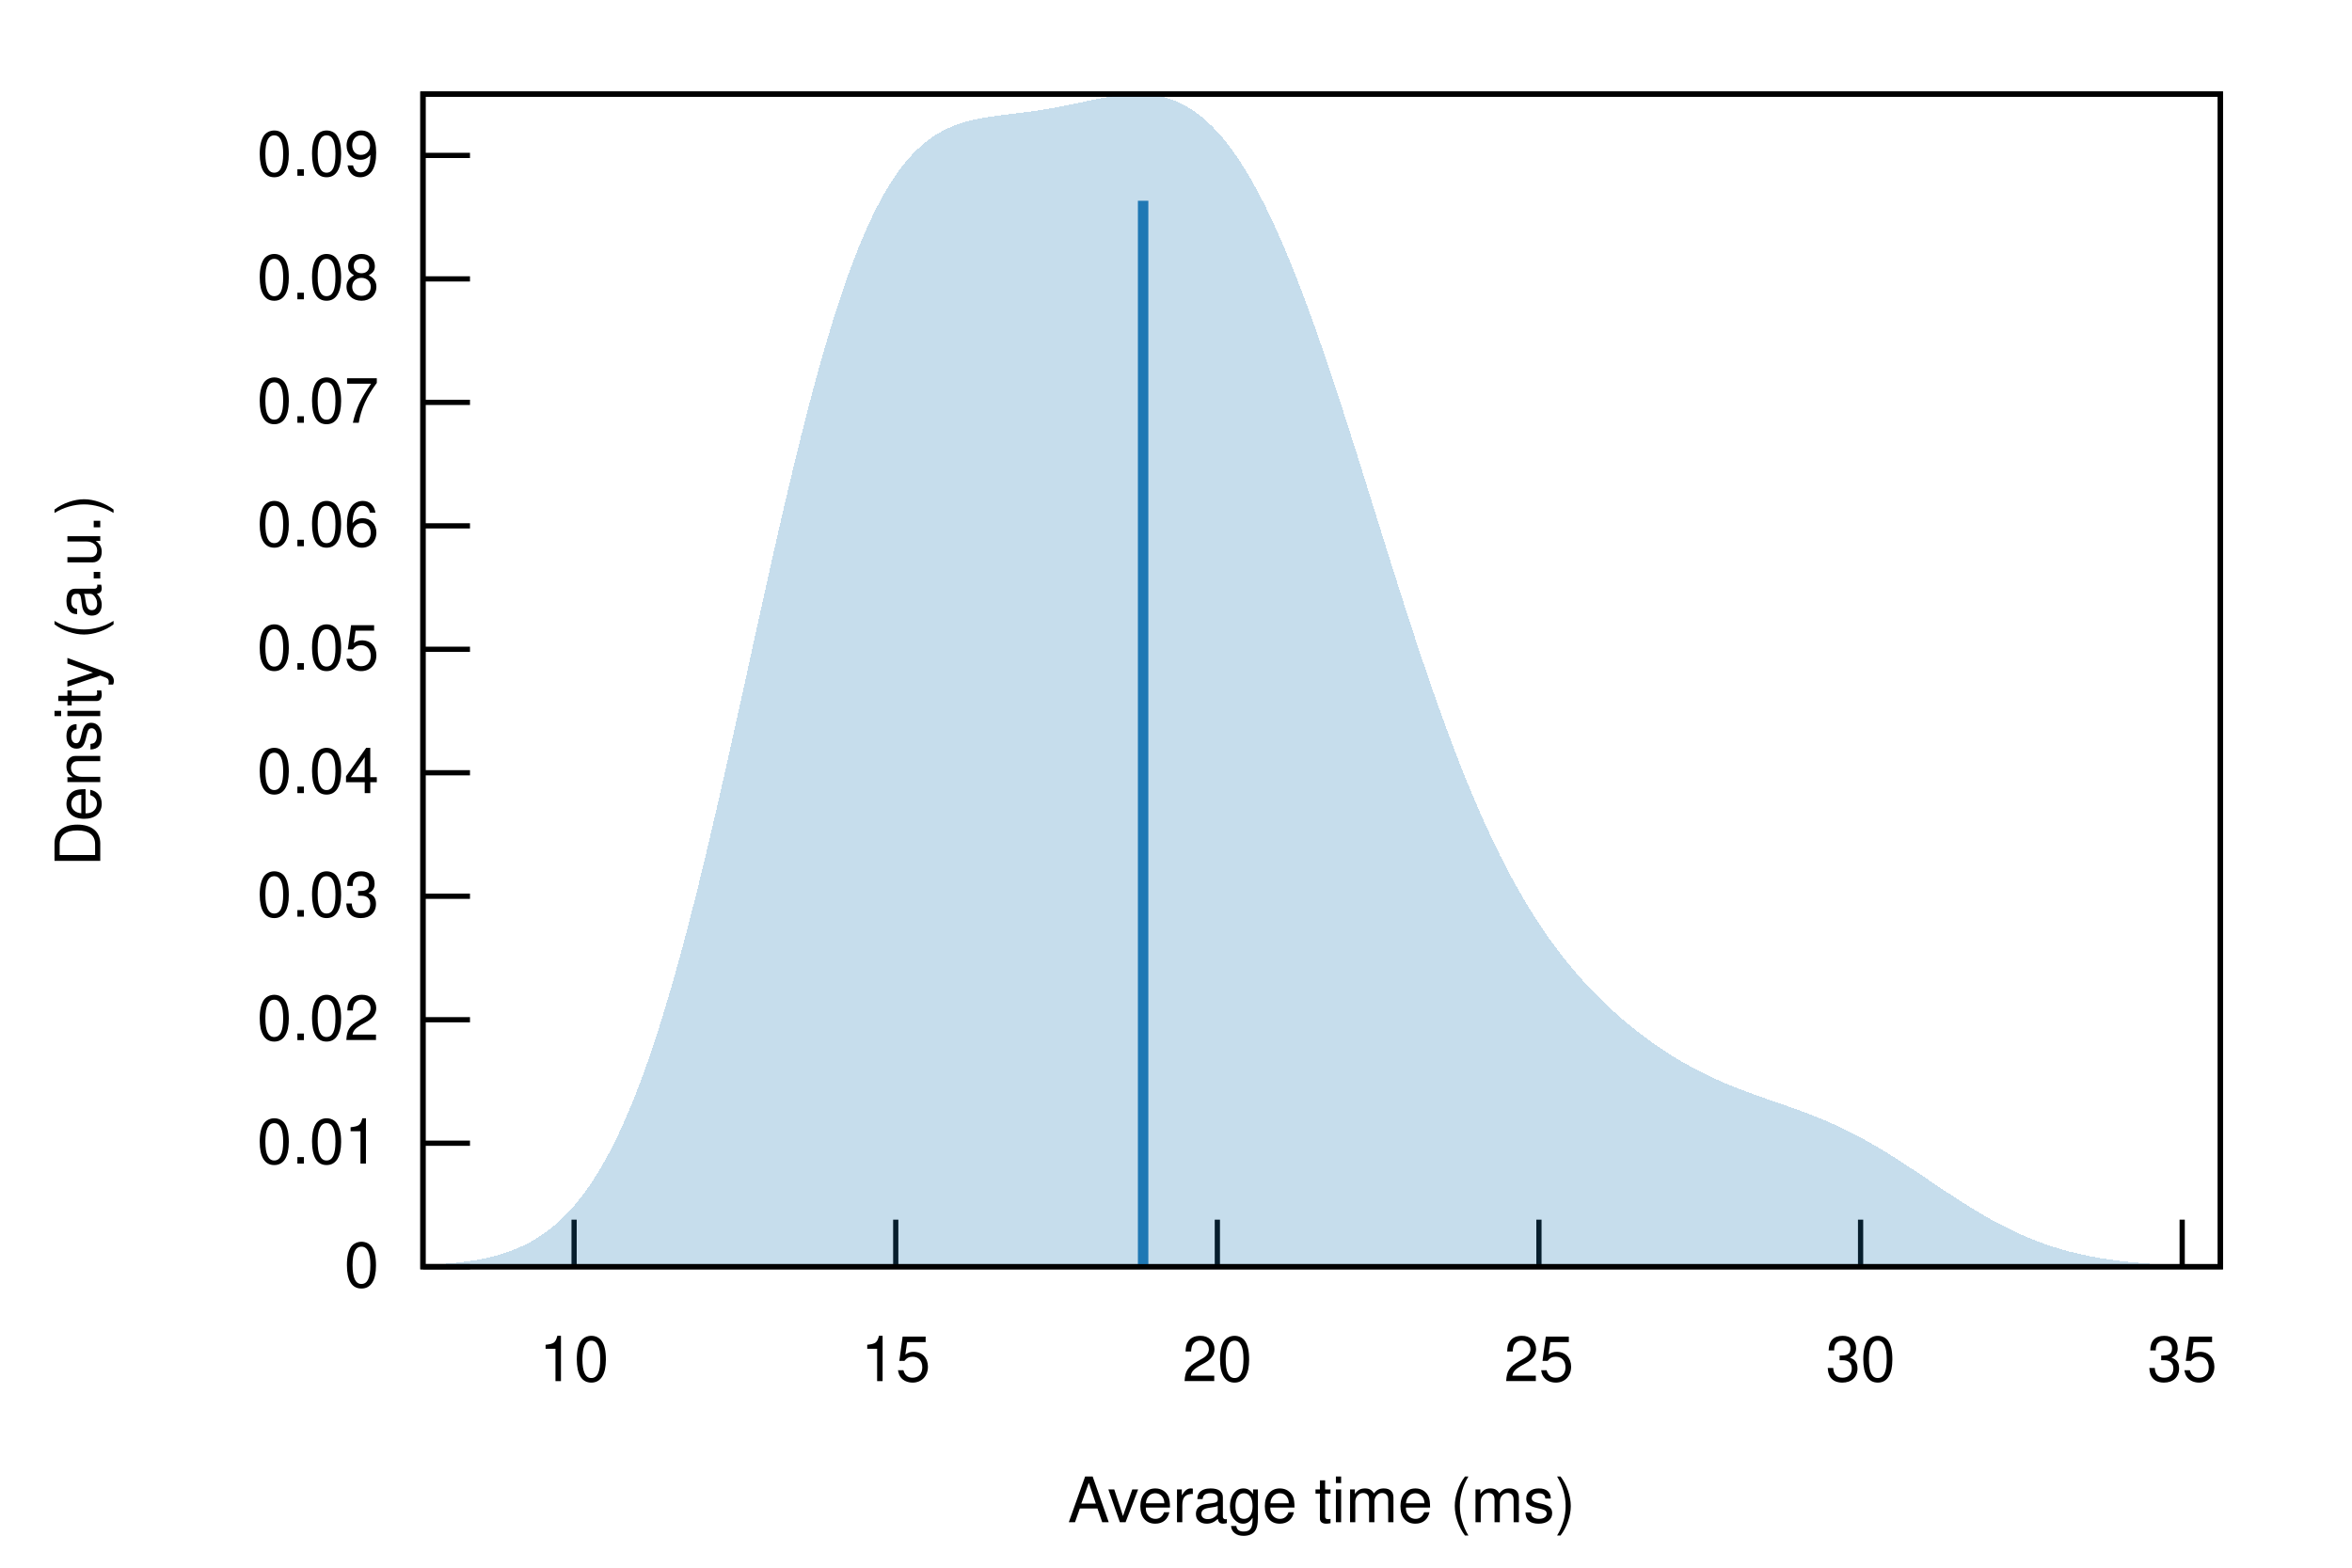
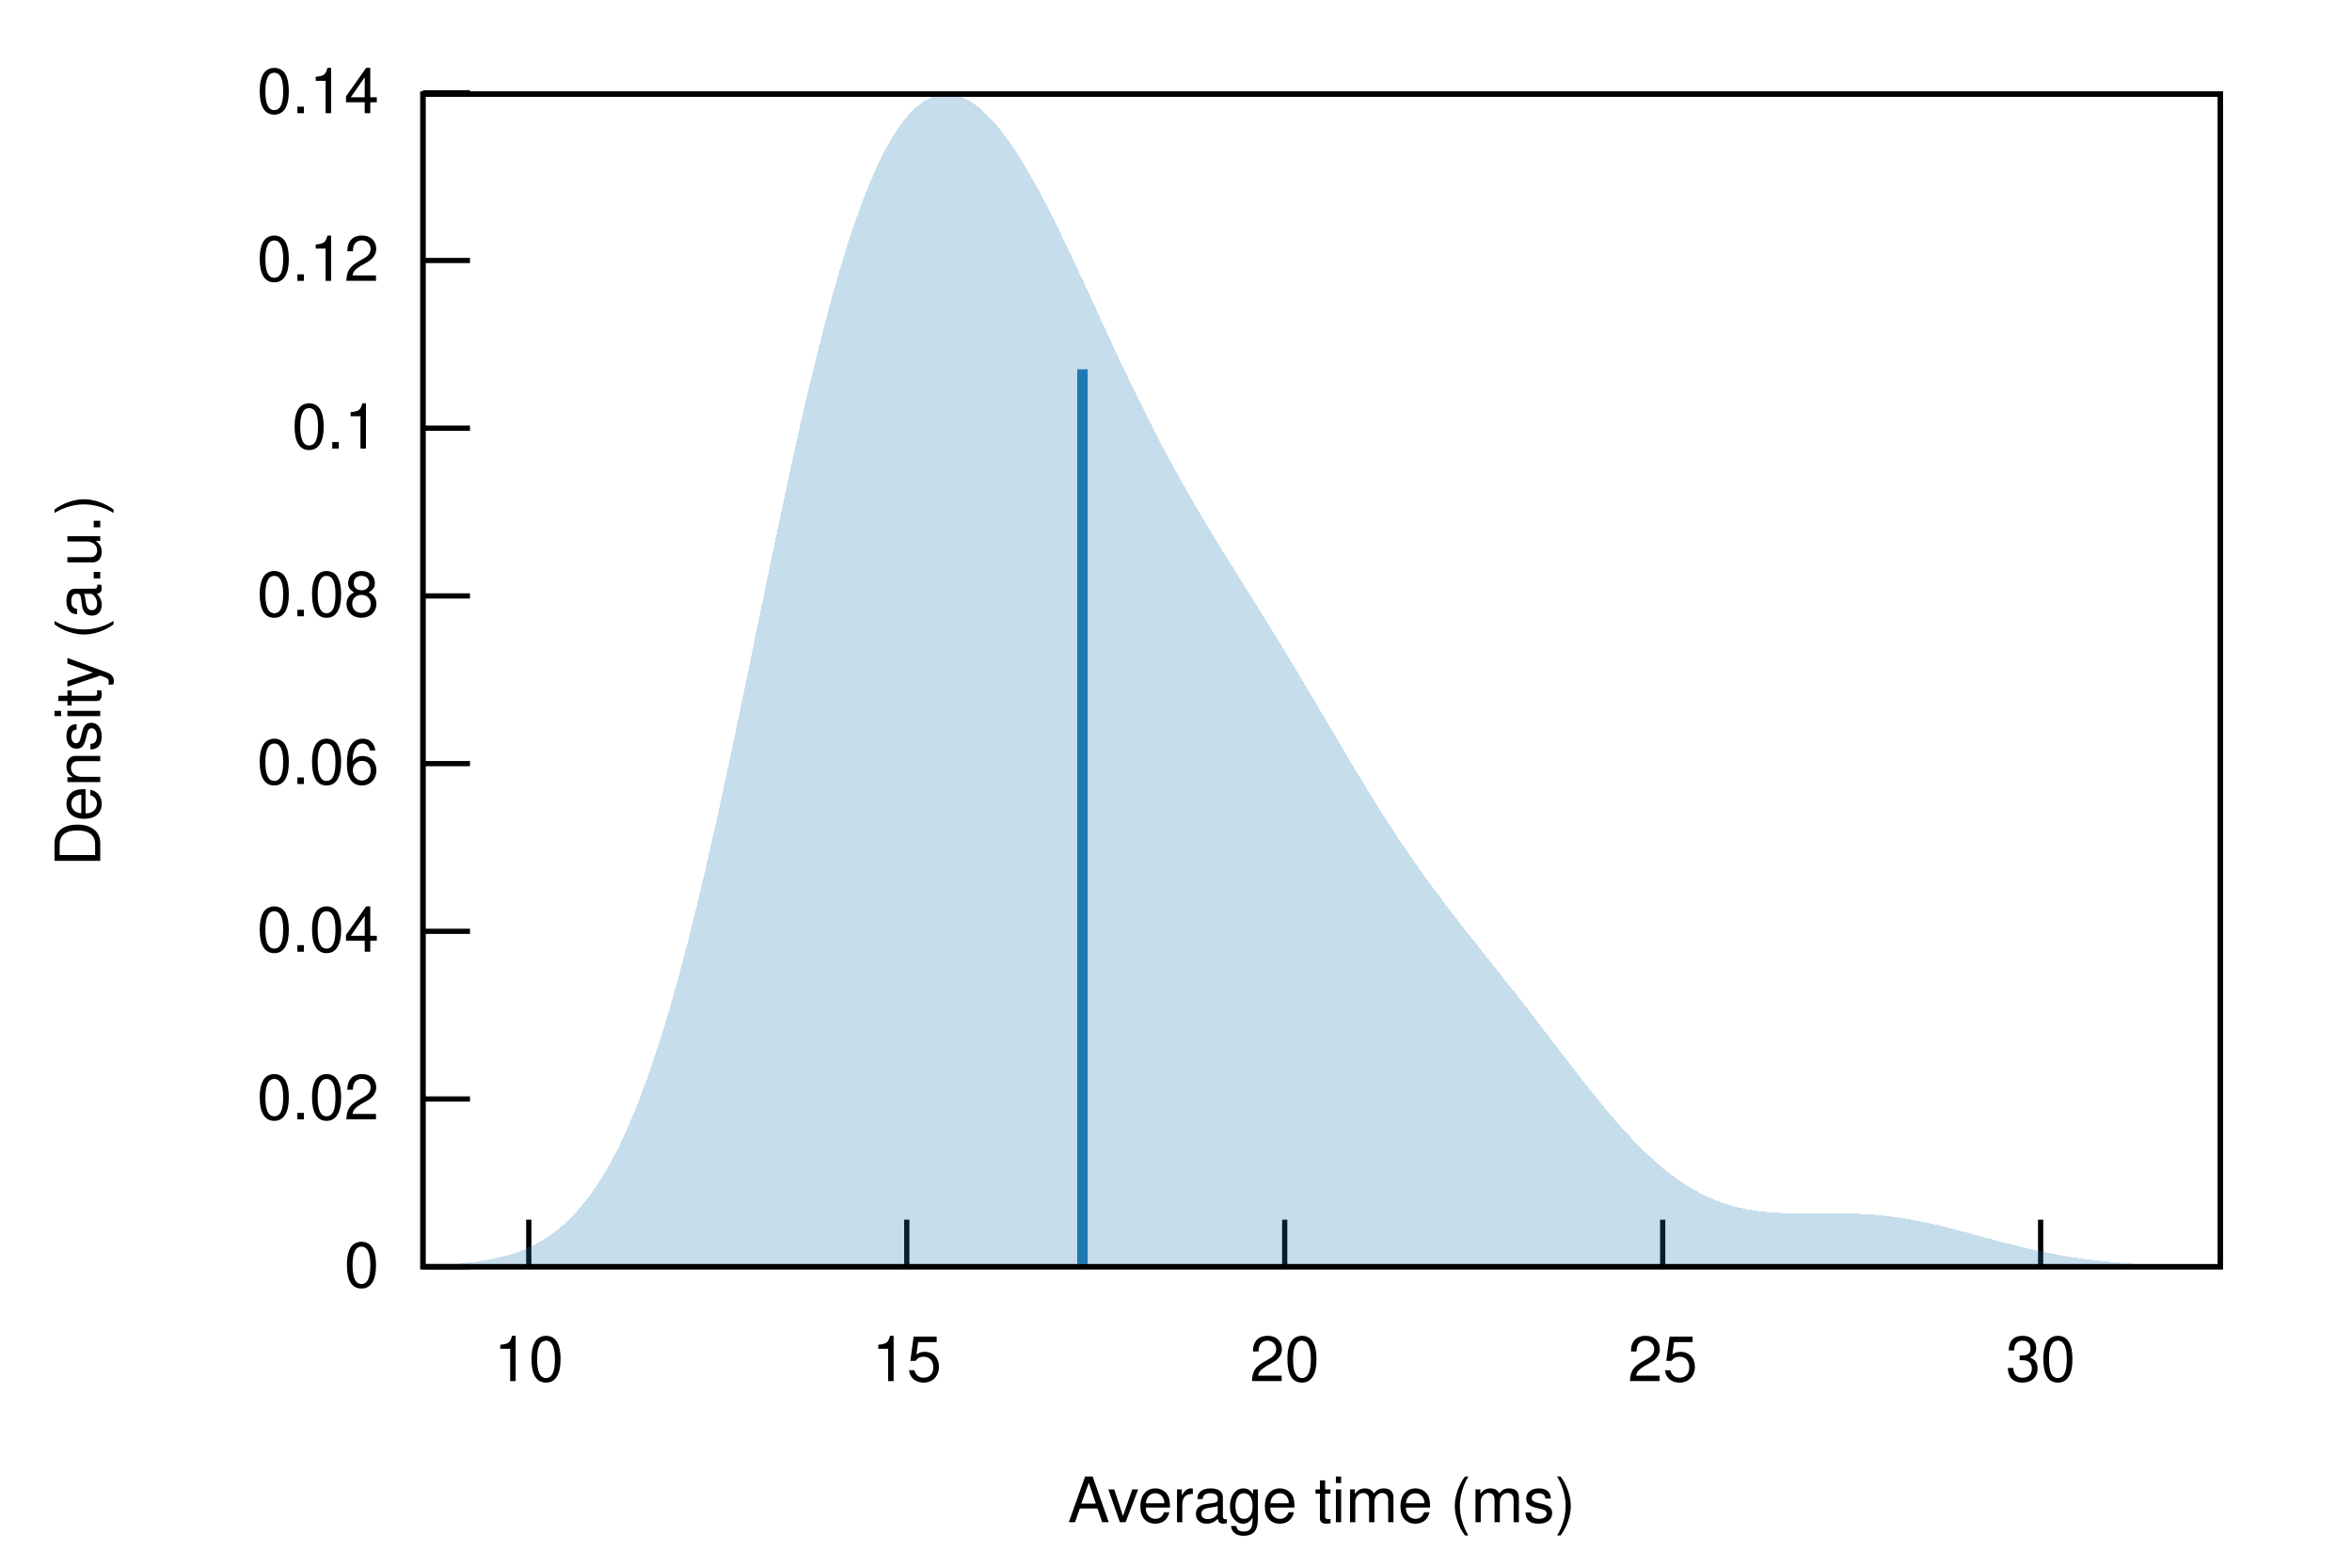
<svg xmlns="http://www.w3.org/2000/svg" xmlns:xlink="http://www.w3.org/1999/xlink" viewBox="0 0 450 300">
  <g id="gnuplot_canvas">
    <rect x="0" y="0" width="450" height="300" fill="none" />
    <defs>
      <circle id="gpDot" r="0.5" stroke-width="0.5" stroke="currentColor" />
      <path id="gpPt0" stroke-width="0.222" stroke="currentColor" d="M-1,0 h2 M0,-1 v2" />
      <path id="gpPt1" stroke-width="0.222" stroke="currentColor" d="M-1,-1 L1,1 M1,-1 L-1,1" />
      <path id="gpPt2" stroke-width="0.222" stroke="currentColor" d="M-1,0 L1,0 M0,-1 L0,1 M-1,-1 L1,1 M-1,1 L1,-1" />
      <rect id="gpPt3" stroke-width="0.222" stroke="currentColor" x="-1" y="-1" width="2" height="2" />
      <rect id="gpPt4" stroke-width="0.222" stroke="currentColor" fill="currentColor" x="-1" y="-1" width="2" height="2" />
      <circle id="gpPt5" stroke-width="0.222" stroke="currentColor" cx="0" cy="0" r="1" />
      <use xlink:href="#gpPt5" id="gpPt6" fill="currentColor" stroke="none" />
      <path id="gpPt7" stroke-width="0.222" stroke="currentColor" d="M0,-1.33 L-1.33,0.67 L1.33,0.67 z" />
      <use xlink:href="#gpPt7" id="gpPt8" fill="currentColor" stroke="none" />
      <use xlink:href="#gpPt7" id="gpPt9" stroke="currentColor" transform="rotate(180)" />
      <use xlink:href="#gpPt9" id="gpPt10" fill="currentColor" stroke="none" />
      <use xlink:href="#gpPt3" id="gpPt11" stroke="currentColor" transform="rotate(45)" />
      <use xlink:href="#gpPt11" id="gpPt12" fill="currentColor" stroke="none" />
      <path id="gpPt13" stroke-width="0.222" stroke="currentColor" d="M0,1.330 L1.265,0.411 L0.782,-1.067 L-0.782,-1.076 L-1.265,0.411 z" />
      <use xlink:href="#gpPt13" id="gpPt14" fill="currentColor" stroke="none" />
      <filter id="textbox" filterUnits="objectBoundingBox" x="0" y="0" height="1" width="1">
        <feFlood flood-color="white" flood-opacity="1" result="bgnd" />
        <feComposite in="SourceGraphic" in2="bgnd" operator="atop" />
      </filter>
      <filter id="greybox" filterUnits="objectBoundingBox" x="0" y="0" height="1" width="1">
        <feFlood flood-color="lightgrey" flood-opacity="1" result="grey" />
        <feComposite in="SourceGraphic" in2="grey" operator="atop" />
      </filter>
    </defs>
    <g fill="none" color="white" stroke="currentColor" stroke-width="1.00" stroke-linecap="butt" stroke-linejoin="miter">
</g>
    <g fill="none" color="black" stroke="currentColor" stroke-width="1.00" stroke-linecap="butt" stroke-linejoin="miter">
      <path stroke="black" d="M80.92,242.40 L89.92,242.40  " />
      <g transform="translate(72.53,246.30)" stroke="none" fill="black" font-family="Helvetica" font-size="12.00" text-anchor="end">
        <text>
          <tspan font-family="Helvetica"> 0</tspan>
        </text>
      </g>
    </g>
    <g fill="none" color="black" stroke="currentColor" stroke-width="1.00" stroke-linecap="butt" stroke-linejoin="miter">
-       <path stroke="black" d="M80.92,218.77 L89.92,218.77  " />
-       <g transform="translate(72.53,222.67)" stroke="none" fill="black" font-family="Helvetica" font-size="12.00" text-anchor="end">
-         <text>
-           <tspan font-family="Helvetica"> 0.01</tspan>
-         </text>
-       </g>
-     </g>
-     <g fill="none" color="black" stroke="currentColor" stroke-width="1.00" stroke-linecap="butt" stroke-linejoin="miter">
-       <path stroke="black" d="M80.92,195.14 L89.92,195.14  " />
-       <g transform="translate(72.53,199.04)" stroke="none" fill="black" font-family="Helvetica" font-size="12.00" text-anchor="end">
+       <path stroke="black" d="M80.92,210.31 L89.92,210.31  " />
+       <g transform="translate(72.53,214.21)" stroke="none" fill="black" font-family="Helvetica" font-size="12.00" text-anchor="end">
        <text>
          <tspan font-family="Helvetica"> 0.02</tspan>
        </text>
      </g>
    </g>
    <g fill="none" color="black" stroke="currentColor" stroke-width="1.00" stroke-linecap="butt" stroke-linejoin="miter">
-       <path stroke="black" d="M80.92,171.51 L89.92,171.51  " />
-       <g transform="translate(72.53,175.41)" stroke="none" fill="black" font-family="Helvetica" font-size="12.00" text-anchor="end">
-         <text>
-           <tspan font-family="Helvetica"> 0.03</tspan>
-         </text>
-       </g>
-     </g>
-     <g fill="none" color="black" stroke="currentColor" stroke-width="1.00" stroke-linecap="butt" stroke-linejoin="miter">
-       <path stroke="black" d="M80.92,147.88 L89.92,147.88  " />
-       <g transform="translate(72.53,151.78)" stroke="none" fill="black" font-family="Helvetica" font-size="12.00" text-anchor="end">
+       <path stroke="black" d="M80.92,178.22 L89.92,178.22  " />
+       <g transform="translate(72.53,182.12)" stroke="none" fill="black" font-family="Helvetica" font-size="12.00" text-anchor="end">
        <text>
          <tspan font-family="Helvetica"> 0.04</tspan>
        </text>
      </g>
    </g>
    <g fill="none" color="black" stroke="currentColor" stroke-width="1.00" stroke-linecap="butt" stroke-linejoin="miter">
-       <path stroke="black" d="M80.92,124.25 L89.92,124.25  " />
-       <g transform="translate(72.53,128.15)" stroke="none" fill="black" font-family="Helvetica" font-size="12.00" text-anchor="end">
-         <text>
-           <tspan font-family="Helvetica"> 0.05</tspan>
-         </text>
-       </g>
-     </g>
-     <g fill="none" color="black" stroke="currentColor" stroke-width="1.00" stroke-linecap="butt" stroke-linejoin="miter">
-       <path stroke="black" d="M80.92,100.63 L89.92,100.63  " />
-       <g transform="translate(72.53,104.53)" stroke="none" fill="black" font-family="Helvetica" font-size="12.00" text-anchor="end">
+       <path stroke="black" d="M80.92,146.13 L89.92,146.13  " />
+       <g transform="translate(72.53,150.03)" stroke="none" fill="black" font-family="Helvetica" font-size="12.00" text-anchor="end">
        <text>
          <tspan font-family="Helvetica"> 0.06</tspan>
        </text>
      </g>
    </g>
    <g fill="none" color="black" stroke="currentColor" stroke-width="1.00" stroke-linecap="butt" stroke-linejoin="miter">
-       <path stroke="black" d="M80.92,77.00 L89.92,77.00  " />
-       <g transform="translate(72.53,80.90)" stroke="none" fill="black" font-family="Helvetica" font-size="12.00" text-anchor="end">
-         <text>
-           <tspan font-family="Helvetica"> 0.07</tspan>
-         </text>
-       </g>
-     </g>
-     <g fill="none" color="black" stroke="currentColor" stroke-width="1.00" stroke-linecap="butt" stroke-linejoin="miter">
-       <path stroke="black" d="M80.92,53.37 L89.92,53.37  " />
-       <g transform="translate(72.53,57.27)" stroke="none" fill="black" font-family="Helvetica" font-size="12.00" text-anchor="end">
+       <path stroke="black" d="M80.92,114.04 L89.92,114.04  " />
+       <g transform="translate(72.53,117.94)" stroke="none" fill="black" font-family="Helvetica" font-size="12.00" text-anchor="end">
        <text>
          <tspan font-family="Helvetica"> 0.08</tspan>
        </text>
      </g>
    </g>
    <g fill="none" color="black" stroke="currentColor" stroke-width="1.00" stroke-linecap="butt" stroke-linejoin="miter">
-       <path stroke="black" d="M80.92,29.74 L89.92,29.74  " />
-       <g transform="translate(72.53,33.64)" stroke="none" fill="black" font-family="Helvetica" font-size="12.00" text-anchor="end">
+       <path stroke="black" d="M80.92,81.94 L89.92,81.94  " />
+       <g transform="translate(72.53,85.84)" stroke="none" fill="black" font-family="Helvetica" font-size="12.00" text-anchor="end">
        <text>
-           <tspan font-family="Helvetica"> 0.09</tspan>
+           <tspan font-family="Helvetica"> 0.1</tspan>
        </text>
      </g>
    </g>
    <g fill="none" color="black" stroke="currentColor" stroke-width="1.00" stroke-linecap="butt" stroke-linejoin="miter">
-       <path stroke="black" d="M109.84,242.40 L109.84,233.40  " />
-       <g transform="translate(109.84,264.30)" stroke="none" fill="black" font-family="Helvetica" font-size="12.00" text-anchor="middle">
+       <path stroke="black" d="M80.92,49.85 L89.92,49.85  " />
+       <g transform="translate(72.53,53.75)" stroke="none" fill="black" font-family="Helvetica" font-size="12.00" text-anchor="end">
+         <text>
+           <tspan font-family="Helvetica"> 0.12</tspan>
+         </text>
+       </g>
+     </g>
+     <g fill="none" color="black" stroke="currentColor" stroke-width="1.00" stroke-linecap="butt" stroke-linejoin="miter">
+       <path stroke="black" d="M80.92,17.76 L89.92,17.76  " />
+       <g transform="translate(72.53,21.66)" stroke="none" fill="black" font-family="Helvetica" font-size="12.00" text-anchor="end">
+         <text>
+           <tspan font-family="Helvetica"> 0.14</tspan>
+         </text>
+       </g>
+     </g>
+     <g fill="none" color="black" stroke="currentColor" stroke-width="1.00" stroke-linecap="butt" stroke-linejoin="miter">
+       <path stroke="black" d="M101.17,242.40 L101.17,233.40  " />
+       <g transform="translate(101.17,264.30)" stroke="none" fill="black" font-family="Helvetica" font-size="12.00" text-anchor="middle">
        <text>
          <tspan font-family="Helvetica"> 10</tspan>
        </text>
      </g>
    </g>
    <g fill="none" color="black" stroke="currentColor" stroke-width="1.00" stroke-linecap="butt" stroke-linejoin="miter">
-       <path stroke="black" d="M171.38,242.40 L171.38,233.40  " />
-       <g transform="translate(171.38,264.30)" stroke="none" fill="black" font-family="Helvetica" font-size="12.00" text-anchor="middle">
+       <path stroke="black" d="M173.49,242.40 L173.49,233.40  " />
+       <g transform="translate(173.49,264.30)" stroke="none" fill="black" font-family="Helvetica" font-size="12.00" text-anchor="middle">
        <text>
          <tspan font-family="Helvetica"> 15</tspan>
        </text>
      </g>
    </g>
    <g fill="none" color="black" stroke="currentColor" stroke-width="1.00" stroke-linecap="butt" stroke-linejoin="miter">
-       <path stroke="black" d="M232.91,242.40 L232.91,233.40  " />
-       <g transform="translate(232.91,264.30)" stroke="none" fill="black" font-family="Helvetica" font-size="12.00" text-anchor="middle">
+       <path stroke="black" d="M245.80,242.40 L245.80,233.40  " />
+       <g transform="translate(245.80,264.30)" stroke="none" fill="black" font-family="Helvetica" font-size="12.00" text-anchor="middle">
        <text>
          <tspan font-family="Helvetica"> 20</tspan>
        </text>
      </g>
    </g>
    <g fill="none" color="black" stroke="currentColor" stroke-width="1.00" stroke-linecap="butt" stroke-linejoin="miter">
-       <path stroke="black" d="M294.44,242.40 L294.44,233.40  " />
-       <g transform="translate(294.44,264.30)" stroke="none" fill="black" font-family="Helvetica" font-size="12.00" text-anchor="middle">
+       <path stroke="black" d="M318.12,242.40 L318.12,233.40  " />
+       <g transform="translate(318.12,264.30)" stroke="none" fill="black" font-family="Helvetica" font-size="12.00" text-anchor="middle">
        <text>
          <tspan font-family="Helvetica"> 25</tspan>
        </text>
      </g>
    </g>
    <g fill="none" color="black" stroke="currentColor" stroke-width="1.00" stroke-linecap="butt" stroke-linejoin="miter">
-       <path stroke="black" d="M355.98,242.40 L355.98,233.40  " />
-       <g transform="translate(355.98,264.30)" stroke="none" fill="black" font-family="Helvetica" font-size="12.00" text-anchor="middle">
+       <path stroke="black" d="M390.43,242.40 L390.43,233.40  " />
+       <g transform="translate(390.43,264.30)" stroke="none" fill="black" font-family="Helvetica" font-size="12.00" text-anchor="middle">
        <text>
          <tspan font-family="Helvetica"> 30</tspan>
-         </text>
-       </g>
-     </g>
-     <g fill="none" color="black" stroke="currentColor" stroke-width="1.00" stroke-linecap="butt" stroke-linejoin="miter">
-       <path stroke="black" d="M417.51,242.40 L417.51,233.40  " />
-       <g transform="translate(417.51,264.30)" stroke="none" fill="black" font-family="Helvetica" font-size="12.00" text-anchor="middle">
-         <text>
-           <tspan font-family="Helvetica"> 35</tspan>
        </text>
      </g>
    </g>
    <g fill="none" color="black" stroke="currentColor" stroke-width="1.00" stroke-linecap="butt" stroke-linejoin="miter">
</g>
    <g fill="none" color="black" stroke="currentColor" stroke-width="1.00" stroke-linecap="butt" stroke-linejoin="miter">
      <path stroke="black" d="M80.92,18.01 L80.92,242.40 L424.82,242.40 L424.82,18.01 L80.92,18.01 Z  " />
    </g>
    <g fill="none" color="black" stroke="currentColor" stroke-width="1.00" stroke-linecap="butt" stroke-linejoin="miter">
</g>
    <g id="gnuplot_plot_1">
      <g fill="none" color="black" stroke="currentColor" stroke-width="1.00" stroke-linecap="butt" stroke-linejoin="miter">
        <g stroke="none" shape-rendering="crispEdges">
-           <polygon fill="rgb( 31, 120, 180)" fill-opacity="0.25" points="80.92,242.12 81.61,242.08 82.30,242.05 82.99,242.01 83.68,241.96 84.37,241.92 85.06,241.86 85.74,241.80 86.43,241.74 87.12,241.67 87.81,241.60 88.50,241.51 89.19,241.42 89.88,241.32 90.57,241.21 91.26,241.10 91.95,240.97 92.64,240.83 93.33,240.68 94.01,240.51 94.70,240.34 95.39,240.15 96.08,239.94 96.77,239.72 97.46,239.47 98.15,239.21 98.84,238.94 99.53,238.63 100.22,238.31 100.91,237.97 101.60,237.60 102.28,237.20 102.97,236.77 103.66,236.32 104.35,235.84 105.04,235.32 105.73,234.77 106.42,234.19 107.11,233.57 107.80,232.91 108.49,232.22 109.18,231.48 109.87,230.70 110.55,229.87 111.24,229.00 111.93,228.08 112.62,227.11 113.31,226.10 114.00,225.03 114.69,223.90 115.38,222.73 116.07,221.49 116.76,220.20 117.45,218.85 118.14,217.45 118.82,215.98 119.51,214.45 120.20,212.86 120.89,211.20 121.58,209.48 122.27,207.70 122.96,205.85 123.65,203.94 124.34,201.97 125.03,199.93 125.72,197.83 126.41,195.66 127.09,193.43 127.78,191.14 128.47,188.79 129.16,186.37 129.85,183.90 130.54,181.37 131.23,178.78 131.92,176.14 132.61,173.45 133.30,170.71 133.99,167.92 134.68,165.08 135.37,162.21 136.05,159.29 136.74,156.33 137.43,153.35 138.12,150.33 138.81,147.28 139.50,144.21 140.19,141.11 140.88,138.01 141.57,134.88 142.26,131.75 142.95,128.61 143.64,125.47 144.32,122.33 145.01,119.20 145.70,116.07 146.39,112.96 147.08,109.87 147.77,106.80 148.46,103.75 149.15,100.73 149.84,97.74 150.53,94.79 151.22,91.87 151.91,89.00 152.59,86.17 153.28,83.39 153.97,80.67 154.66,77.99 155.35,75.37 156.04,72.81 156.73,70.31 157.42,67.88 158.11,65.51 158.80,63.20 159.49,60.96 160.18,58.80 160.86,56.70 161.55,54.67 162.24,52.72 162.93,50.83 163.62,49.02 164.31,47.28 165.00,45.62 165.69,44.03 166.38,42.50 167.07,41.05 167.76,39.67 168.45,38.36 169.13,37.12 169.82,35.94 170.51,34.83 171.20,33.79 171.89,32.80 172.58,31.88 173.27,31.01 173.96,30.21 174.65,29.45 175.34,28.76 176.03,28.11 176.72,27.51 177.40,26.95 178.09,26.44 178.78,25.97 179.47,25.54 180.16,25.15 180.85,24.79 181.54,24.47 182.23,24.17 182.92,23.90 183.61,23.66 184.30,23.44 184.99,23.24 185.68,23.06 186.36,22.90 187.05,22.76 187.74,22.62 188.43,22.50 189.12,22.39 189.81,22.29 190.50,22.19 191.19,22.10 191.88,22.01 192.57,21.92 193.26,21.84 193.95,21.75 194.63,21.67 195.32,21.58 196.01,21.49 196.70,21.40 197.39,21.31 198.08,21.21 198.77,21.10 199.46,20.99 200.15,20.88 200.84,20.76 201.53,20.64 202.22,20.52 202.90,20.39 203.59,20.25 204.28,20.11 204.97,19.97 205.66,19.83 206.35,19.69 207.04,19.54 207.73,19.40 208.42,19.25 209.11,19.11 209.80,18.97 210.49,18.84 211.17,18.71 211.86,18.59 212.55,18.48 213.24,18.37 213.93,18.28 214.62,18.19 215.31,18.13 216.00,18.07 216.69,18.03 217.38,18.01 218.07,18.01 218.76,18.03 219.44,18.07 220.13,18.13 220.82,18.22 221.51,18.34 222.20,18.48 222.89,18.65 223.58,18.85 224.27,19.09 224.96,19.36 225.65,19.66 226.34,20.00 227.03,20.37 227.71,20.78 228.40,21.24 229.09,21.73 229.78,22.26 230.47,22.84 231.16,23.46 231.85,24.12 232.54,24.83 233.23,25.58 233.92,26.38 234.61,27.23 235.30,28.12 235.99,29.06 236.67,30.05 237.36,31.09 238.05,32.17 238.74,33.30 239.43,34.48 240.12,35.71 240.81,36.98 241.50,38.31 242.19,39.68 242.88,41.09 243.57,42.56 244.26,44.06 244.94,45.62 245.63,47.21 246.32,48.85 247.01,50.53 247.70,52.25 248.39,54.01 249.08,55.81 249.77,57.64 250.46,59.51 251.15,61.41 251.84,63.35 252.53,65.32 253.21,67.31 253.90,69.34 254.59,71.39 255.28,73.46 255.97,75.55 256.66,77.67 257.35,79.80 258.04,81.95 258.73,84.12 259.42,86.29 260.11,88.48 260.80,90.68 261.48,92.88 262.17,95.08 262.86,97.29 263.55,99.50 264.24,101.71 264.93,103.91 265.62,106.11 266.31,108.30 267.00,110.48 267.69,112.65 268.38,114.81 269.07,116.95 269.75,119.08 270.44,121.19 271.13,123.28 271.82,125.35 272.51,127.40 273.20,129.42 273.89,131.42 274.58,133.39 275.27,135.34 275.96,137.26 276.65,139.15 277.34,141.01 278.03,142.84 278.71,144.64 279.40,146.41 280.09,148.14 280.78,149.85 281.47,151.51 282.16,153.15 282.85,154.75 283.54,156.32 284.23,157.85 284.92,159.35 285.61,160.82 286.30,162.25 286.98,163.65 287.67,165.01 288.36,166.34 289.05,167.64 289.74,168.91 290.43,170.14 291.12,171.34 291.81,172.52 292.50,173.66 293.19,174.77 293.88,175.86 294.57,176.91 295.25,177.94 295.94,178.94 296.63,179.92 297.32,180.87 298.01,181.79 298.70,182.69 299.39,183.57 300.08,184.43 300.77,185.26 301.46,186.08 302.15,186.87 302.84,187.64 303.52,188.40 304.21,189.14 304.90,189.85 305.59,190.56 306.28,191.24 306.97,191.91 307.66,192.57 308.35,193.21 309.04,193.83 309.73,194.44 310.42,195.04 311.11,195.62 311.79,196.19 312.48,196.75 313.17,197.30 313.86,197.83 314.55,198.35 315.24,198.86 315.93,199.36 316.62,199.85 317.31,200.33 318.00,200.79 318.69,201.24 319.38,201.69 320.06,202.12 320.75,202.54 321.44,202.95 322.13,203.35 322.82,203.74 323.51,204.12 324.20,204.50 324.89,204.86 325.58,205.21 326.27,205.55 326.96,205.88 327.65,206.21 328.34,206.52 329.02,206.83 329.71,207.13 330.40,207.43 331.09,207.71 331.78,207.99 332.47,208.26 333.16,208.53 333.85,208.79 334.54,209.05 335.23,209.30 335.92,209.55 336.61,209.79 337.29,210.04 337.98,210.28 338.67,210.52 339.36,210.76 340.05,211.00 340.74,211.23 341.43,211.47 342.12,211.72 342.81,211.96 343.50,212.21 344.19,212.46 344.88,212.71 345.56,212.97 346.25,213.23 346.94,213.50 347.63,213.78 348.32,214.06 349.01,214.34 349.70,214.64 350.39,214.94 351.08,215.25 351.77,215.57 352.46,215.89 353.15,216.23 353.83,216.57 354.52,216.92 355.21,217.27 355.90,217.64 356.59,218.02 357.28,218.40 357.97,218.79 358.66,219.19 359.35,219.59 360.04,220.00 360.73,220.42 361.42,220.85 362.10,221.28 362.79,221.71 363.48,222.16 364.17,222.60 364.86,223.05 365.55,223.51 366.24,223.96 366.93,224.42 367.62,224.88 368.31,225.34 369.00,225.81 369.69,226.27 370.37,226.73 371.06,227.19 371.75,227.65 372.44,228.11 373.13,228.56 373.82,229.02 374.51,229.46 375.20,229.90 375.89,230.34 376.58,230.77 377.27,231.20 377.96,231.62 378.65,232.03 379.33,232.44 380.02,232.84 380.71,233.23 381.40,233.61 382.09,233.98 382.78,234.35 383.47,234.70 384.16,235.05 384.85,235.39 385.54,235.71 386.23,236.03 386.92,236.34 387.60,236.64 388.29,236.93 388.98,237.21 389.67,237.48 390.36,237.74 391.05,237.99 391.74,238.23 392.43,238.46 393.12,238.68 393.81,238.89 394.50,239.10 395.19,239.29 395.87,239.48 396.56,239.65 397.25,239.82 397.94,239.98 398.63,240.13 399.32,240.28 400.01,240.42 400.70,240.55 401.39,240.67 402.08,240.79 402.77,240.90 403.46,241.00 404.14,241.10 404.83,241.19 405.52,241.28 406.21,241.36 406.90,241.44 407.59,241.51 408.28,241.58 408.97,241.64 409.66,241.70 410.35,241.75 411.04,241.81 411.73,241.85 412.41,241.90 413.10,241.94 413.79,241.98 414.48,242.01 415.17,242.04 415.86,242.07 416.55,242.10 417.24,242.13 417.93,242.15 418.62,242.17 419.31,242.19 420.00,242.21 420.68,242.23 421.37,242.25 422.06,242.26 422.75,242.27 423.44,242.29 424.13,242.30 424.82,242.31 424.82,242.40 424.13,242.40 423.44,242.40 422.75,242.40 422.06,242.40 421.37,242.40 420.68,242.40 420.00,242.40 419.31,242.40 418.62,242.40 417.93,242.40 417.24,242.40 416.55,242.40 415.86,242.40 415.17,242.40 414.48,242.40 413.79,242.40 413.10,242.40 412.41,242.40 411.73,242.40 411.04,242.40 410.35,242.40 409.66,242.40 408.97,242.40 408.28,242.40 407.59,242.40 406.90,242.40 406.21,242.40 405.52,242.40 404.83,242.40 404.14,242.40 403.46,242.40 402.77,242.40 402.08,242.40 401.39,242.40 400.70,242.40 400.01,242.40 399.32,242.40 398.63,242.40 397.94,242.40 397.25,242.40 396.56,242.40 395.87,242.40 395.19,242.40 394.50,242.40 393.81,242.40 393.12,242.40 392.43,242.40 391.74,242.40 391.05,242.40 390.36,242.40 389.67,242.40 388.98,242.40 388.29,242.40 387.60,242.40 386.92,242.40 386.23,242.40 385.54,242.40 384.85,242.40 384.16,242.40 383.47,242.40 382.78,242.40 382.09,242.40 381.40,242.40 380.71,242.40 380.02,242.40 379.33,242.40 378.65,242.40 377.96,242.40 377.27,242.40 376.58,242.40 375.89,242.40 375.20,242.40 374.51,242.40 373.82,242.40 373.13,242.40 372.44,242.40 371.75,242.40 371.06,242.40 370.37,242.40 369.69,242.40 369.00,242.40 368.31,242.40 367.62,242.40 366.93,242.40 366.24,242.40 365.55,242.40 364.86,242.40 364.17,242.40 363.48,242.40 362.79,242.40 362.10,242.40 361.42,242.40 360.73,242.40 360.04,242.40 359.35,242.40 358.66,242.40 357.97,242.40 357.28,242.40 356.59,242.40 355.90,242.40 355.21,242.40 354.52,242.40 353.83,242.40 353.15,242.40 352.46,242.40 351.77,242.40 351.08,242.40 350.39,242.40 349.70,242.40 349.01,242.40 348.32,242.40 347.63,242.40 346.94,242.40 346.25,242.40 345.56,242.40 344.88,242.40 344.19,242.40 343.50,242.40 342.81,242.40 342.12,242.40 341.43,242.40 340.74,242.40 340.05,242.40 339.36,242.40 338.67,242.40 337.98,242.40 337.29,242.40 336.61,242.40 335.92,242.40 335.23,242.40 334.54,242.40 333.85,242.40 333.16,242.40 332.47,242.40 331.78,242.40 331.09,242.40 330.40,242.40 329.71,242.40 329.02,242.40 328.34,242.40 327.65,242.40 326.96,242.40 326.27,242.40 325.58,242.40 324.89,242.40 324.20,242.40 323.51,242.40 322.82,242.40 322.13,242.40 321.44,242.40 320.75,242.40 320.06,242.40 319.38,242.40 318.69,242.40 318.00,242.40 317.31,242.40 316.62,242.40 315.93,242.40 315.24,242.40 314.55,242.40 313.86,242.40 313.17,242.40 312.48,242.40 311.79,242.40 311.11,242.40 310.42,242.40 309.73,242.40 309.04,242.40 308.35,242.40 307.66,242.40 306.97,242.40 306.28,242.40 305.59,242.40 304.90,242.40 304.21,242.40 303.52,242.40 302.84,242.40 302.15,242.40 301.46,242.40 300.77,242.40 300.08,242.40 299.39,242.40 298.70,242.40 298.01,242.40 297.32,242.40 296.63,242.40 295.94,242.40 295.25,242.40 294.57,242.40 293.88,242.40 293.19,242.40 292.50,242.40 291.81,242.40 291.12,242.40 290.43,242.40 289.74,242.40 289.05,242.40 288.36,242.40 287.67,242.40 286.98,242.40 286.30,242.40 285.61,242.40 284.92,242.40 284.23,242.40 283.54,242.40 282.85,242.40 282.16,242.40 281.47,242.40 280.78,242.40 280.09,242.40 279.40,242.40 278.71,242.40 278.03,242.40 277.34,242.40 276.65,242.40 275.96,242.40 275.27,242.40 274.58,242.40 273.89,242.40 273.20,242.40 272.51,242.40 271.82,242.40 271.13,242.40 270.44,242.40 269.75,242.40 269.07,242.40 268.38,242.40 267.69,242.40 267.00,242.40 266.31,242.40 265.62,242.40 264.93,242.40 264.24,242.40 263.55,242.40 262.86,242.40 262.17,242.40 261.48,242.40 260.80,242.40 260.11,242.40 259.42,242.40 258.73,242.40 258.04,242.40 257.35,242.40 256.66,242.40 255.97,242.40 255.28,242.40 254.59,242.40 253.90,242.40 253.21,242.40 252.53,242.40 251.84,242.40 251.15,242.40 250.46,242.40 249.77,242.40 249.08,242.40 248.39,242.40 247.70,242.40 247.01,242.40 246.32,242.40 245.63,242.40 244.94,242.40 244.26,242.40 243.57,242.40 242.88,242.40 242.19,242.40 241.50,242.40 240.81,242.40 240.12,242.40 239.43,242.40 238.74,242.40 238.05,242.40 237.36,242.40 236.67,242.40 235.99,242.40 235.30,242.40 234.61,242.40 233.92,242.40 233.23,242.40 232.54,242.40 231.85,242.40 231.16,242.40 230.47,242.40 229.78,242.40 229.09,242.40 228.40,242.40 227.71,242.40 227.03,242.40 226.34,242.40 225.65,242.40 224.96,242.40 224.27,242.40 223.58,242.40 222.89,242.40 222.20,242.40 221.51,242.40 220.82,242.40 220.13,242.40 219.44,242.40 218.76,242.40 218.07,242.40 217.38,242.40 216.69,242.40 216.00,242.40 215.31,242.40 214.62,242.40 213.93,242.40 213.24,242.40 212.55,242.40 211.86,242.40 211.17,242.40 210.49,242.40 209.80,242.40 209.11,242.40 208.42,242.40 207.73,242.40 207.04,242.40 206.35,242.40 205.66,242.40 204.97,242.40 204.28,242.40 203.59,242.40 202.90,242.40 202.22,242.40 201.53,242.40 200.84,242.40 200.15,242.40 199.46,242.40 198.77,242.40 198.08,242.40 197.39,242.40 196.70,242.40 196.01,242.40 195.32,242.40 194.63,242.40 193.95,242.40 193.26,242.40 192.57,242.40 191.88,242.40 191.19,242.40 190.50,242.40 189.81,242.40 189.12,242.40 188.43,242.40 187.74,242.40 187.05,242.40 186.36,242.40 185.68,242.40 184.99,242.40 184.30,242.40 183.61,242.40 182.92,242.40 182.23,242.40 181.54,242.40 180.85,242.40 180.16,242.40 179.47,242.40 178.78,242.40 178.09,242.40 177.40,242.40 176.72,242.40 176.03,242.40 175.34,242.40 174.65,242.40 173.96,242.40 173.27,242.40 172.58,242.40 171.89,242.40 171.20,242.40 170.51,242.40 169.82,242.40 169.13,242.40 168.45,242.40 167.76,242.40 167.07,242.40 166.38,242.40 165.69,242.40 165.00,242.40 164.31,242.40 163.62,242.40 162.93,242.40 162.24,242.40 161.55,242.40 160.86,242.40 160.18,242.40 159.49,242.40 158.80,242.40 158.11,242.40 157.42,242.40 156.73,242.40 156.04,242.40 155.35,242.40 154.66,242.40 153.97,242.40 153.28,242.40 152.59,242.40 151.91,242.40 151.22,242.40 150.53,242.40 149.84,242.40 149.15,242.40 148.46,242.40 147.77,242.40 147.08,242.40 146.39,242.40 145.70,242.40 145.01,242.40 144.32,242.40 143.64,242.40 142.95,242.40 142.26,242.40 141.57,242.40 140.88,242.40 140.19,242.40 139.50,242.40 138.81,242.40 138.12,242.40 137.43,242.40 136.74,242.40 136.05,242.40 135.37,242.40 134.68,242.40 133.99,242.40 133.30,242.40 132.61,242.40 131.92,242.40 131.23,242.40 130.54,242.40 129.85,242.40 129.16,242.40 128.47,242.40 127.78,242.40 127.09,242.40 126.41,242.40 125.72,242.40 125.03,242.40 124.34,242.40 123.65,242.40 122.96,242.40 122.27,242.40 121.58,242.40 120.89,242.40 120.20,242.40 119.51,242.40 118.82,242.40 118.14,242.40 117.45,242.40 116.76,242.40 116.07,242.40 115.38,242.40 114.69,242.40 114.00,242.40 113.31,242.40 112.62,242.40 111.93,242.40 111.24,242.40 110.55,242.40 109.87,242.40 109.18,242.40 108.49,242.40 107.80,242.40 107.11,242.40 106.42,242.40 105.73,242.40 105.04,242.40 104.35,242.40 103.66,242.40 102.97,242.40 102.28,242.40 101.60,242.40 100.91,242.40 100.22,242.40 99.53,242.40 98.84,242.40 98.15,242.40 97.46,242.40 96.77,242.40 96.08,242.40 95.39,242.40 94.70,242.40 94.01,242.40 93.33,242.40 92.64,242.40 91.95,242.40 91.26,242.40 90.57,242.40 89.88,242.40 89.19,242.40 88.50,242.40 87.81,242.40 87.12,242.40 86.43,242.40 85.74,242.40 85.06,242.40 84.37,242.40 83.68,242.40 82.99,242.40 82.30,242.40 81.61,242.40 80.92,242.40 " />
+           <polygon fill="rgb( 31, 120, 180)" fill-opacity="0.25" points="80.92,242.21 81.61,242.19 82.30,242.16 82.99,242.13 83.68,242.10 84.37,242.07 85.06,242.03 85.74,241.98 86.43,241.94 87.12,241.88 87.81,241.83 88.50,241.76 89.19,241.69 89.88,241.61 90.57,241.53 91.26,241.44 91.95,241.34 92.64,241.22 93.33,241.10 94.01,240.97 94.70,240.83 95.39,240.67 96.08,240.50 96.77,240.31 97.46,240.11 98.15,239.90 98.84,239.66 99.53,239.41 100.22,239.13 100.91,238.84 101.60,238.52 102.28,238.18 102.97,237.81 103.66,237.41 104.35,236.99 105.04,236.53 105.73,236.05 106.42,235.53 107.11,234.97 107.80,234.38 108.49,233.75 109.18,233.08 109.87,232.37 110.55,231.62 111.24,230.82 111.93,229.97 112.62,229.08 113.31,228.13 114.00,227.13 114.69,226.08 115.38,224.97 116.07,223.81 116.76,222.59 117.45,221.30 118.14,219.96 118.82,218.55 119.51,217.08 120.20,215.54 120.89,213.94 121.58,212.27 122.27,210.53 122.96,208.72 123.65,206.85 124.34,204.90 125.03,202.88 125.72,200.80 126.41,198.64 127.09,196.42 127.78,194.12 128.47,191.76 129.16,189.33 129.85,186.84 130.54,184.27 131.23,181.65 131.92,178.96 132.61,176.21 133.30,173.40 133.99,170.53 134.68,167.61 135.37,164.64 136.05,161.62 136.74,158.55 137.43,155.44 138.12,152.29 138.81,149.11 139.50,145.89 140.19,142.64 140.88,139.36 141.57,136.06 142.26,132.75 142.95,129.42 143.64,126.08 144.32,122.73 145.01,119.38 145.70,116.04 146.39,112.70 147.08,109.37 147.77,106.06 148.46,102.77 149.15,99.50 149.84,96.26 150.53,93.05 151.22,89.87 151.91,86.74 152.59,83.64 153.28,80.60 153.97,77.60 154.66,74.66 155.35,71.77 156.04,68.94 156.73,66.17 157.42,63.47 158.11,60.84 158.80,58.27 159.49,55.78 160.18,53.36 160.86,51.01 161.55,48.74 162.24,46.55 162.93,44.44 163.62,42.41 164.31,40.46 165.00,38.59 165.69,36.81 166.38,35.10 167.07,33.49 167.76,31.95 168.45,30.50 169.13,29.13 169.82,27.84 170.51,26.64 171.20,25.52 171.89,24.48 172.58,23.52 173.27,22.64 173.96,21.84 174.65,21.12 175.34,20.48 176.03,19.91 176.72,19.42 177.40,19.00 178.09,18.66 178.78,18.39 179.47,18.20 180.16,18.07 180.85,18.01 181.54,18.02 182.23,18.10 182.92,18.24 183.61,18.45 184.30,18.72 184.99,19.05 185.68,19.44 186.36,19.89 187.05,20.40 187.74,20.97 188.43,21.59 189.12,22.27 189.81,22.99 190.50,23.77 191.19,24.60 191.88,25.48 192.57,26.40 193.26,27.36 193.95,28.37 194.63,29.42 195.32,30.51 196.01,31.64 196.70,32.81 197.39,34.01 198.08,35.24 198.77,36.50 199.46,37.79 200.15,39.11 200.84,40.46 201.53,41.82 202.22,43.21 202.90,44.62 203.59,46.05 204.28,47.49 204.97,48.94 205.66,50.41 206.35,51.88 207.04,53.37 207.73,54.86 208.42,56.35 209.11,57.85 209.80,59.35 210.49,60.85 211.17,62.35 211.86,63.84 212.55,65.33 213.24,66.81 213.93,68.29 214.62,69.75 215.31,71.21 216.00,72.65 216.69,74.09 217.38,75.51 218.07,76.91 218.76,78.31 219.44,79.69 220.13,81.05 220.82,82.40 221.51,83.74 222.20,85.06 222.89,86.36 223.58,87.65 224.27,88.92 224.96,90.18 225.65,91.42 226.34,92.65 227.03,93.87 227.71,95.07 228.40,96.26 229.09,97.44 229.78,98.61 230.47,99.77 231.16,100.91 231.85,102.05 232.54,103.18 233.23,104.31 233.92,105.43 234.61,106.54 235.30,107.65 235.99,108.75 236.67,109.86 237.36,110.96 238.05,112.06 238.74,113.16 239.43,114.26 240.12,115.37 240.81,116.47 241.50,117.58 242.19,118.69 242.88,119.80 243.57,120.92 244.26,122.04 244.94,123.17 245.63,124.30 246.32,125.44 247.01,126.58 247.70,127.72 248.39,128.87 249.08,130.03 249.77,131.18 250.46,132.34 251.15,133.51 251.84,134.67 252.53,135.84 253.21,137.01 253.90,138.18 254.59,139.35 255.28,140.52 255.97,141.69 256.66,142.86 257.35,144.02 258.04,145.18 258.73,146.34 259.42,147.49 260.11,148.63 260.80,149.77 261.48,150.90 262.17,152.02 262.86,153.14 263.55,154.24 264.24,155.34 264.93,156.42 265.62,157.50 266.31,158.56 267.00,159.61 267.69,160.66 268.38,161.69 269.07,162.70 269.75,163.71 270.44,164.71 271.13,165.69 271.82,166.67 272.51,167.63 273.20,168.59 273.89,169.53 274.58,170.46 275.27,171.39 275.96,172.31 276.65,173.22 277.34,174.12 278.03,175.01 278.71,175.90 279.40,176.79 280.09,177.66 280.78,178.54 281.47,179.41 282.16,180.28 282.85,181.15 283.54,182.02 284.23,182.88 284.92,183.75 285.61,184.61 286.30,185.48 286.98,186.35 287.67,187.22 288.36,188.09 289.05,188.97 289.74,189.84 290.43,190.72 291.12,191.60 291.81,192.49 292.50,193.38 293.19,194.27 293.88,195.16 294.57,196.06 295.25,196.95 295.94,197.85 296.63,198.75 297.32,199.65 298.01,200.55 298.70,201.45 299.39,202.35 300.08,203.24 300.77,204.14 301.46,205.03 302.15,205.91 302.84,206.80 303.52,207.67 304.21,208.54 304.90,209.41 305.59,210.26 306.28,211.11 306.97,211.94 307.66,212.77 308.35,213.58 309.04,214.38 309.73,215.17 310.42,215.95 311.11,216.71 311.79,217.45 312.48,218.18 313.17,218.90 313.86,219.59 314.55,220.27 315.24,220.93 315.93,221.58 316.62,222.20 317.31,222.80 318.00,223.39 318.69,223.95 319.38,224.50 320.06,225.02 320.75,225.52 321.44,226.01 322.13,226.47 322.82,226.91 323.51,227.33 324.20,227.73 324.89,228.11 325.58,228.47 326.27,228.81 326.96,229.13 327.65,229.43 328.34,229.71 329.02,229.97 329.71,230.22 330.40,230.44 331.09,230.65 331.78,230.85 332.47,231.02 333.16,231.18 333.85,231.33 334.54,231.46 335.23,231.58 335.92,231.68 336.61,231.78 337.29,231.86 337.98,231.93 338.67,231.99 339.36,232.04 340.05,232.08 340.74,232.12 341.43,232.14 342.12,232.16 342.81,232.18 343.50,232.19 344.19,232.19 344.88,232.20 345.56,232.20 346.25,232.19 346.94,232.19 347.63,232.18 348.32,232.18 349.01,232.18 349.70,232.17 350.39,232.17 351.08,232.17 351.77,232.18 352.46,232.18 353.15,232.20 353.83,232.21 354.52,232.23 355.21,232.26 355.90,232.29 356.59,232.32 357.28,232.36 357.97,232.41 358.66,232.47 359.35,232.53 360.04,232.59 360.73,232.67 361.42,232.75 362.10,232.84 362.79,232.93 363.48,233.03 364.17,233.14 364.86,233.25 365.55,233.37 366.24,233.50 366.93,233.63 367.62,233.77 368.31,233.91 369.00,234.06 369.69,234.21 370.37,234.37 371.06,234.53 371.75,234.70 372.44,234.87 373.13,235.04 373.82,235.22 374.51,235.40 375.20,235.58 375.89,235.76 376.58,235.95 377.27,236.13 377.96,236.32 378.65,236.51 379.33,236.69 380.02,236.88 380.71,237.07 381.40,237.25 382.09,237.44 382.78,237.62 383.47,237.80 384.16,237.98 384.85,238.15 385.54,238.32 386.23,238.49 386.92,238.66 387.60,238.83 388.29,238.99 388.98,239.14 389.67,239.30 390.36,239.44 391.05,239.59 391.74,239.73 392.43,239.86 393.12,240.00 393.81,240.12 394.50,240.25 395.19,240.37 395.87,240.48 396.56,240.59 397.25,240.70 397.94,240.80 398.63,240.89 399.32,240.99 400.01,241.07 400.70,241.16 401.39,241.24 402.08,241.31 402.77,241.39 403.46,241.46 404.14,241.52 404.83,241.58 405.52,241.64 406.21,241.69 406.90,241.75 407.59,241.79 408.28,241.84 408.97,241.88 409.66,241.92 410.35,241.96 411.04,241.99 411.73,242.03 412.41,242.06 413.10,242.09 413.79,242.11 414.48,242.14 415.17,242.16 415.86,242.18 416.55,242.20 417.24,242.22 417.93,242.23 418.62,242.25 419.31,242.26 420.00,242.28 420.68,242.29 421.37,242.30 422.06,242.31 422.75,242.32 423.44,242.33 424.13,242.33 424.82,242.34 424.82,242.40 424.13,242.40 423.44,242.40 422.75,242.40 422.06,242.40 421.37,242.40 420.68,242.40 420.00,242.40 419.31,242.40 418.62,242.40 417.93,242.40 417.24,242.40 416.55,242.40 415.86,242.40 415.17,242.40 414.48,242.40 413.79,242.40 413.10,242.40 412.41,242.40 411.73,242.40 411.04,242.40 410.35,242.40 409.66,242.40 408.97,242.40 408.28,242.40 407.59,242.40 406.90,242.40 406.21,242.40 405.52,242.40 404.83,242.40 404.14,242.40 403.46,242.40 402.77,242.40 402.08,242.40 401.39,242.40 400.70,242.40 400.01,242.40 399.32,242.40 398.63,242.40 397.94,242.40 397.25,242.40 396.56,242.40 395.87,242.40 395.19,242.40 394.50,242.40 393.81,242.40 393.12,242.40 392.43,242.40 391.74,242.40 391.05,242.40 390.36,242.40 389.67,242.40 388.98,242.40 388.29,242.40 387.60,242.40 386.92,242.40 386.23,242.40 385.54,242.40 384.85,242.40 384.16,242.40 383.47,242.40 382.78,242.40 382.09,242.40 381.40,242.40 380.71,242.40 380.02,242.40 379.33,242.40 378.65,242.40 377.96,242.40 377.27,242.40 376.58,242.40 375.89,242.40 375.20,242.40 374.51,242.40 373.82,242.40 373.13,242.40 372.44,242.40 371.75,242.40 371.06,242.40 370.37,242.40 369.69,242.40 369.00,242.40 368.31,242.40 367.62,242.40 366.93,242.40 366.24,242.40 365.55,242.40 364.86,242.40 364.17,242.40 363.48,242.40 362.79,242.40 362.10,242.40 361.42,242.40 360.73,242.40 360.04,242.40 359.35,242.40 358.66,242.40 357.97,242.40 357.28,242.40 356.59,242.40 355.90,242.40 355.21,242.40 354.52,242.40 353.83,242.40 353.15,242.40 352.46,242.40 351.77,242.40 351.08,242.40 350.39,242.40 349.70,242.40 349.01,242.40 348.32,242.40 347.63,242.40 346.94,242.40 346.25,242.40 345.56,242.40 344.88,242.40 344.19,242.40 343.50,242.40 342.81,242.40 342.12,242.40 341.43,242.40 340.74,242.40 340.05,242.40 339.36,242.40 338.67,242.40 337.98,242.40 337.29,242.40 336.61,242.40 335.92,242.40 335.23,242.40 334.54,242.40 333.85,242.40 333.16,242.40 332.47,242.40 331.78,242.40 331.09,242.40 330.40,242.40 329.71,242.40 329.02,242.40 328.34,242.40 327.65,242.40 326.96,242.40 326.27,242.40 325.58,242.40 324.89,242.40 324.20,242.40 323.51,242.40 322.82,242.40 322.13,242.40 321.44,242.40 320.75,242.40 320.06,242.40 319.38,242.40 318.69,242.40 318.00,242.40 317.31,242.40 316.62,242.40 315.93,242.40 315.24,242.40 314.55,242.40 313.86,242.40 313.17,242.40 312.48,242.40 311.79,242.40 311.11,242.40 310.42,242.40 309.73,242.40 309.04,242.40 308.35,242.40 307.66,242.40 306.97,242.40 306.28,242.40 305.59,242.40 304.90,242.40 304.21,242.40 303.52,242.40 302.84,242.40 302.15,242.40 301.46,242.40 300.77,242.40 300.08,242.40 299.39,242.40 298.70,242.40 298.01,242.40 297.32,242.40 296.63,242.40 295.94,242.40 295.25,242.40 294.57,242.40 293.88,242.40 293.19,242.40 292.50,242.40 291.81,242.40 291.12,242.40 290.43,242.40 289.74,242.40 289.05,242.40 288.36,242.40 287.67,242.40 286.98,242.40 286.30,242.40 285.61,242.40 284.92,242.40 284.23,242.40 283.54,242.40 282.85,242.40 282.16,242.40 281.47,242.40 280.78,242.40 280.09,242.40 279.40,242.40 278.71,242.40 278.03,242.40 277.34,242.40 276.65,242.40 275.96,242.40 275.27,242.40 274.58,242.40 273.89,242.40 273.20,242.40 272.51,242.40 271.82,242.40 271.13,242.40 270.44,242.40 269.75,242.40 269.07,242.40 268.38,242.40 267.69,242.40 267.00,242.40 266.31,242.40 265.62,242.40 264.93,242.40 264.24,242.40 263.55,242.40 262.86,242.40 262.17,242.40 261.48,242.40 260.80,242.40 260.11,242.40 259.42,242.40 258.73,242.40 258.04,242.40 257.35,242.40 256.66,242.40 255.97,242.40 255.28,242.40 254.59,242.40 253.90,242.40 253.21,242.40 252.53,242.40 251.84,242.40 251.15,242.40 250.46,242.40 249.77,242.40 249.08,242.40 248.39,242.40 247.70,242.40 247.01,242.40 246.32,242.40 245.63,242.40 244.94,242.40 244.26,242.40 243.57,242.40 242.88,242.40 242.19,242.40 241.50,242.40 240.81,242.40 240.12,242.40 239.43,242.40 238.74,242.40 238.05,242.40 237.36,242.40 236.67,242.40 235.99,242.40 235.30,242.40 234.61,242.40 233.92,242.40 233.23,242.40 232.54,242.40 231.85,242.40 231.16,242.40 230.47,242.40 229.78,242.40 229.09,242.40 228.40,242.40 227.71,242.40 227.03,242.40 226.34,242.40 225.65,242.40 224.96,242.40 224.27,242.40 223.58,242.40 222.89,242.40 222.20,242.40 221.51,242.40 220.82,242.40 220.13,242.40 219.44,242.40 218.76,242.40 218.07,242.40 217.38,242.40 216.69,242.40 216.00,242.40 215.31,242.40 214.62,242.40 213.93,242.40 213.24,242.40 212.55,242.40 211.86,242.40 211.17,242.40 210.49,242.40 209.80,242.40 209.11,242.40 208.42,242.40 207.73,242.40 207.04,242.40 206.35,242.40 205.66,242.40 204.97,242.40 204.28,242.40 203.59,242.40 202.90,242.40 202.22,242.40 201.53,242.40 200.84,242.40 200.15,242.40 199.46,242.40 198.77,242.40 198.08,242.40 197.39,242.40 196.70,242.40 196.01,242.40 195.32,242.40 194.63,242.40 193.95,242.40 193.26,242.40 192.57,242.40 191.88,242.40 191.19,242.40 190.50,242.40 189.81,242.40 189.12,242.40 188.43,242.40 187.74,242.40 187.05,242.40 186.36,242.40 185.68,242.40 184.99,242.40 184.30,242.40 183.61,242.40 182.92,242.40 182.23,242.40 181.54,242.40 180.85,242.40 180.16,242.40 179.47,242.40 178.78,242.40 178.09,242.40 177.40,242.40 176.72,242.40 176.03,242.40 175.34,242.40 174.65,242.40 173.96,242.40 173.27,242.40 172.58,242.40 171.89,242.40 171.20,242.40 170.51,242.40 169.82,242.40 169.13,242.40 168.45,242.40 167.76,242.40 167.07,242.40 166.38,242.40 165.69,242.40 165.00,242.40 164.31,242.40 163.62,242.40 162.93,242.40 162.24,242.40 161.55,242.40 160.86,242.40 160.18,242.40 159.49,242.40 158.80,242.40 158.11,242.40 157.42,242.40 156.73,242.40 156.04,242.40 155.35,242.40 154.66,242.40 153.97,242.40 153.28,242.40 152.59,242.40 151.91,242.40 151.22,242.40 150.53,242.40 149.84,242.40 149.15,242.40 148.46,242.40 147.77,242.40 147.08,242.40 146.39,242.40 145.70,242.40 145.01,242.40 144.32,242.40 143.64,242.40 142.95,242.40 142.26,242.40 141.57,242.40 140.88,242.40 140.19,242.40 139.50,242.40 138.81,242.40 138.12,242.40 137.43,242.40 136.74,242.40 136.05,242.40 135.37,242.40 134.68,242.40 133.99,242.40 133.30,242.40 132.61,242.40 131.92,242.40 131.23,242.40 130.54,242.40 129.85,242.40 129.16,242.40 128.47,242.40 127.78,242.40 127.09,242.40 126.41,242.40 125.72,242.40 125.03,242.40 124.34,242.40 123.65,242.40 122.96,242.40 122.27,242.40 121.58,242.40 120.89,242.40 120.20,242.40 119.51,242.40 118.82,242.40 118.14,242.40 117.45,242.40 116.76,242.40 116.07,242.40 115.38,242.40 114.69,242.40 114.00,242.40 113.31,242.40 112.62,242.40 111.93,242.40 111.24,242.40 110.55,242.40 109.87,242.40 109.18,242.40 108.49,242.40 107.80,242.40 107.11,242.40 106.42,242.40 105.73,242.40 105.04,242.40 104.35,242.40 103.66,242.40 102.97,242.40 102.28,242.40 101.60,242.40 100.91,242.40 100.22,242.40 99.53,242.40 98.84,242.40 98.15,242.40 97.46,242.40 96.77,242.40 96.08,242.40 95.39,242.40 94.70,242.40 94.01,242.40 93.33,242.40 92.64,242.40 91.95,242.40 91.26,242.40 90.57,242.40 89.88,242.40 89.19,242.40 88.50,242.40 87.81,242.40 87.12,242.40 86.43,242.40 85.74,242.40 85.06,242.40 84.37,242.40 83.68,242.40 82.99,242.40 82.30,242.40 81.61,242.40 80.92,242.40 " />
        </g>
      </g>
    </g>
    <g id="gnuplot_plot_2">
      <g fill="none" color="white" stroke="rgb( 31, 120, 180)" stroke-width="2.00" stroke-linecap="butt" stroke-linejoin="miter">
</g>
      <g fill="none" color="black" stroke="currentColor" stroke-width="2.00" stroke-linecap="butt" stroke-linejoin="miter">
-         <path stroke="rgb( 31, 120, 180)" d="M218.71,242.40 L218.71,38.42  " />
+         <path stroke="rgb( 31, 120, 180)" d="M207.10,242.40 L207.10,70.67  " />
      </g>
    </g>
    <g fill="none" color="black" stroke="currentColor" stroke-width="2.00" stroke-linecap="butt" stroke-linejoin="miter">
</g>
    <g fill="none" color="black" stroke="black" stroke-width="1.00" stroke-linecap="butt" stroke-linejoin="miter">
</g>
    <g fill="none" color="black" stroke="currentColor" stroke-width="1.00" stroke-linecap="butt" stroke-linejoin="miter">
      <path stroke="black" d="M80.92,18.01 L80.92,242.40 L424.82,242.40 L424.82,18.01 L80.92,18.01 Z  " />
      <g transform="translate(19.18,130.21) rotate(270.00)" stroke="none" fill="black" font-family="Helvetica" font-size="12.00" text-anchor="middle">
        <text>
          <tspan font-family="Helvetica">Density (a.u.)</tspan>
        </text>
      </g>
    </g>
    <g fill="none" color="black" stroke="currentColor" stroke-width="1.00" stroke-linecap="butt" stroke-linejoin="miter">
      <g transform="translate(252.87,291.30)" stroke="none" fill="black" font-family="Helvetica" font-size="12.00" text-anchor="middle">
        <text>
          <tspan font-family="Helvetica">Average time (ms)</tspan>
        </text>
      </g>
    </g>
    <g fill="none" color="black" stroke="currentColor" stroke-width="1.00" stroke-linecap="butt" stroke-linejoin="miter">
</g>
    <g fill="none" color="black" stroke="currentColor" stroke-width="1.00" stroke-linecap="butt" stroke-linejoin="miter">
</g>
  </g>
</svg>
